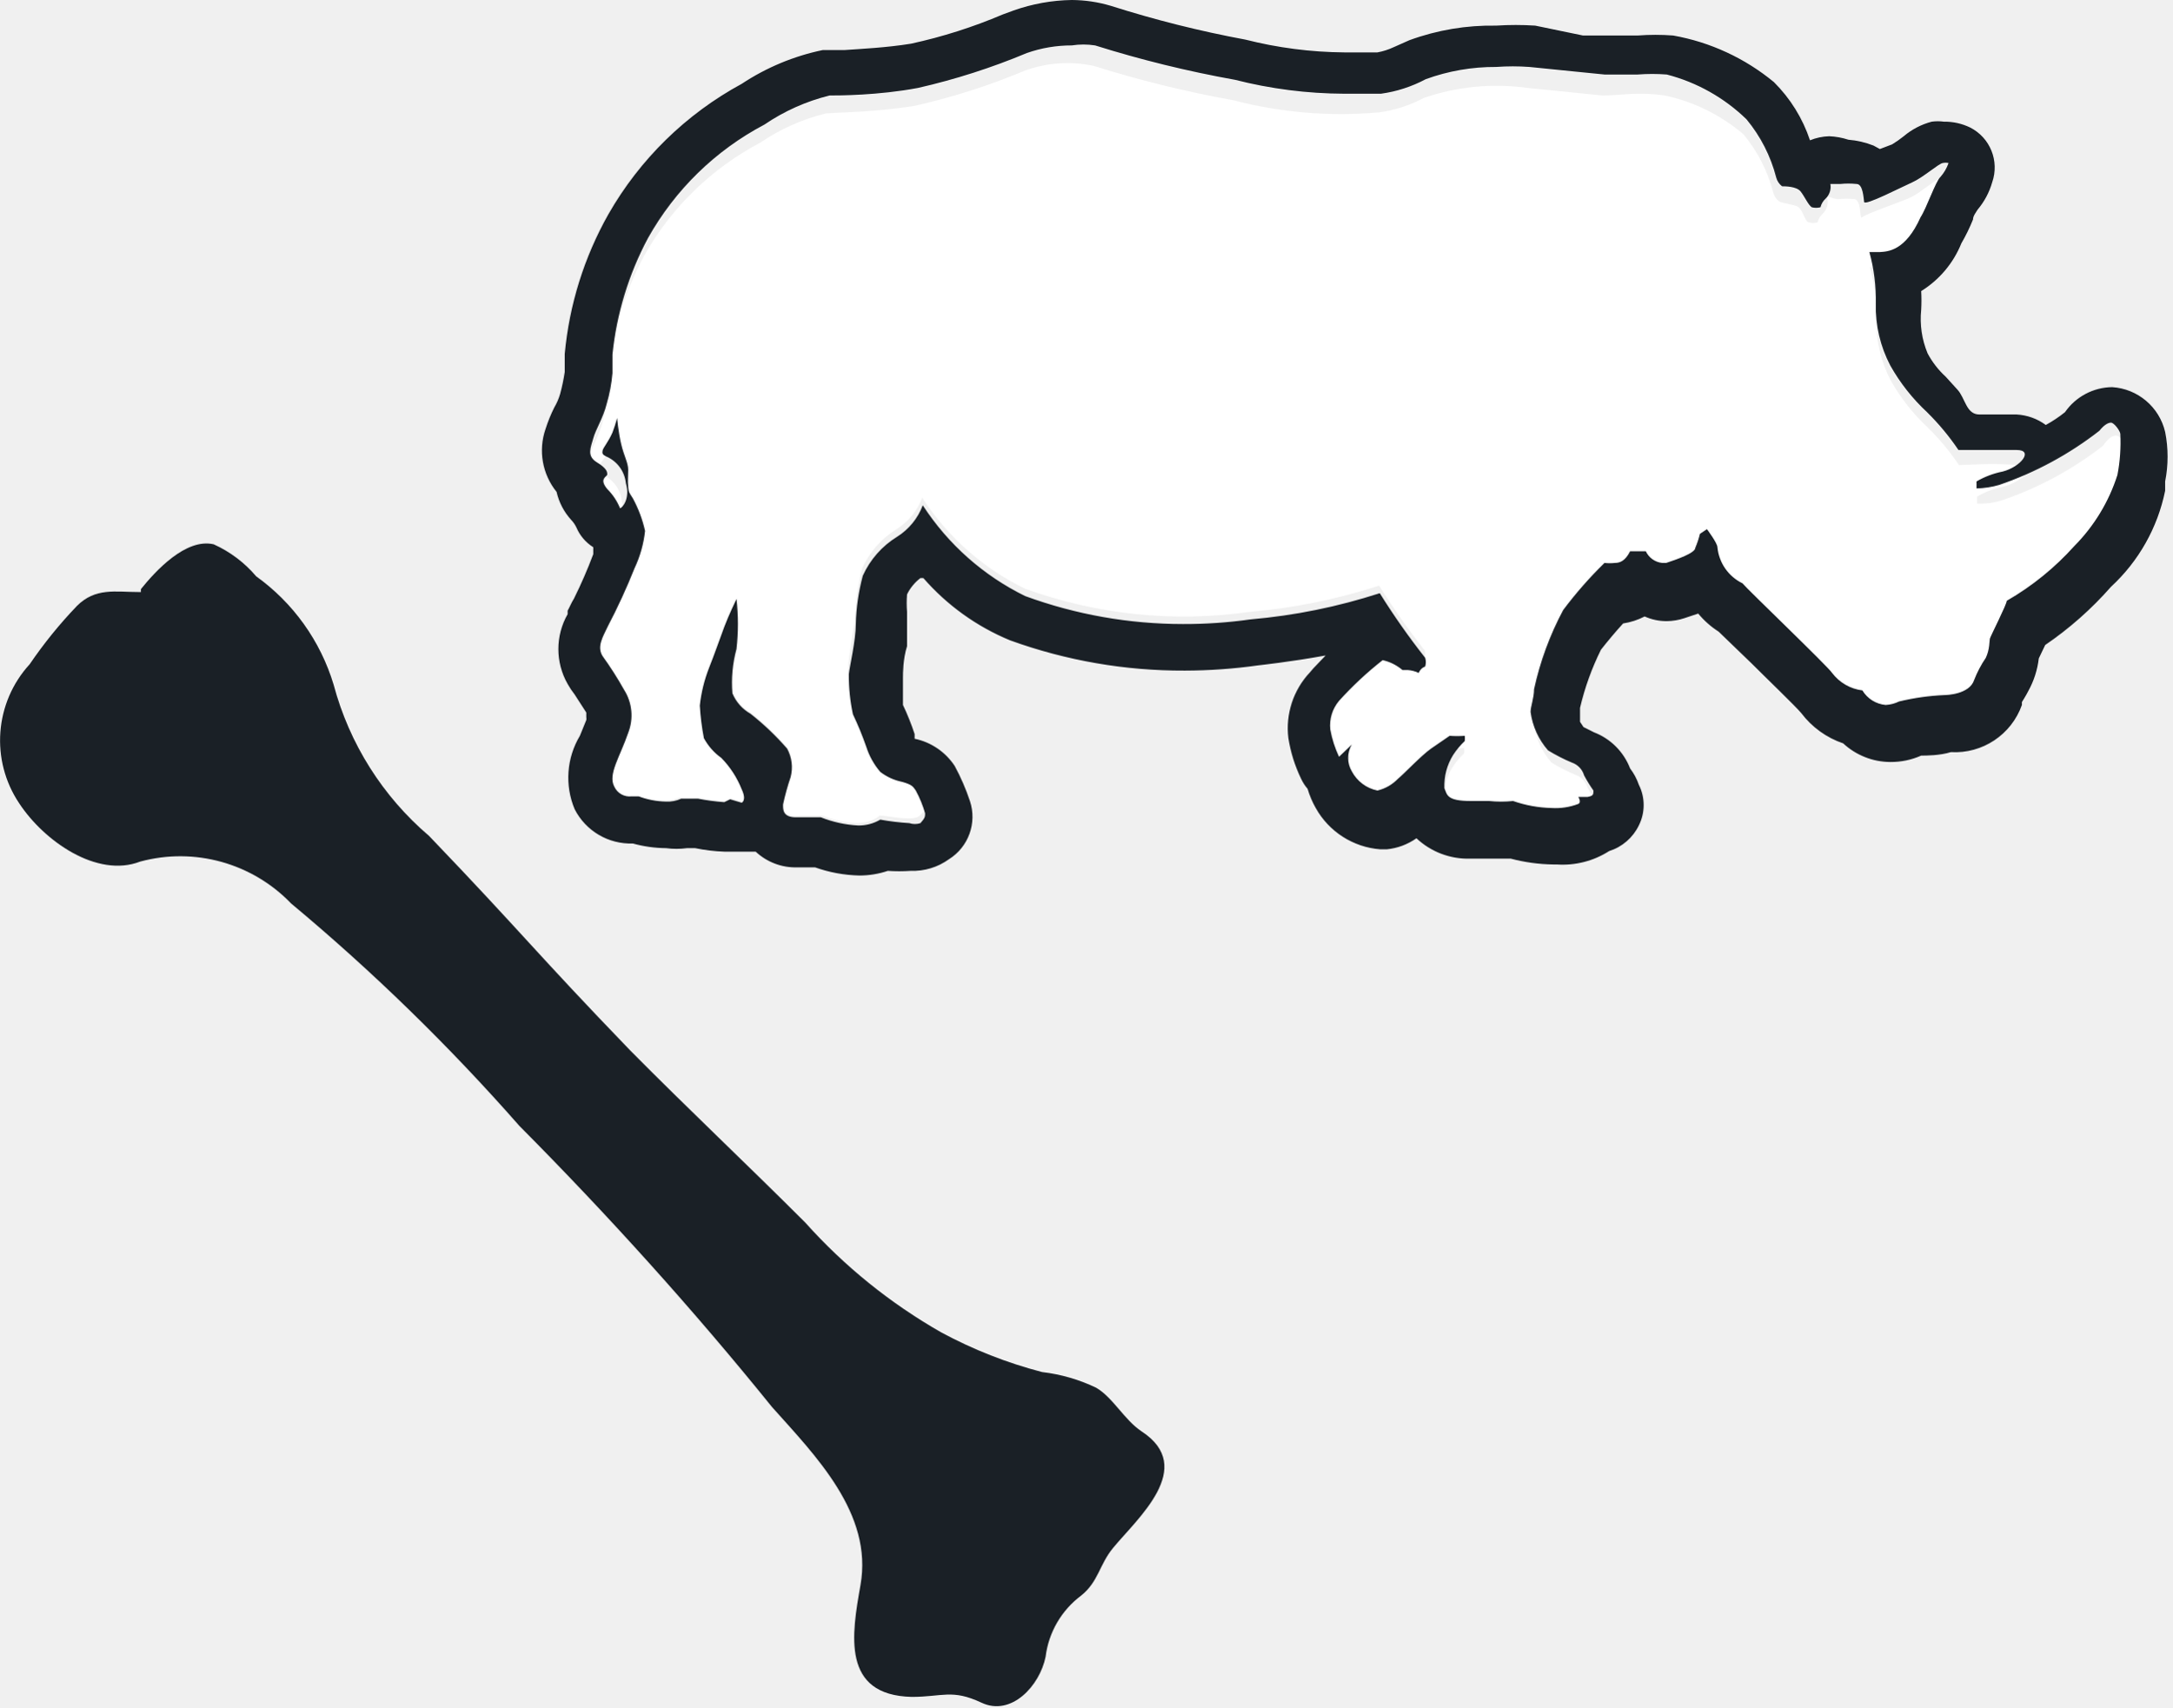
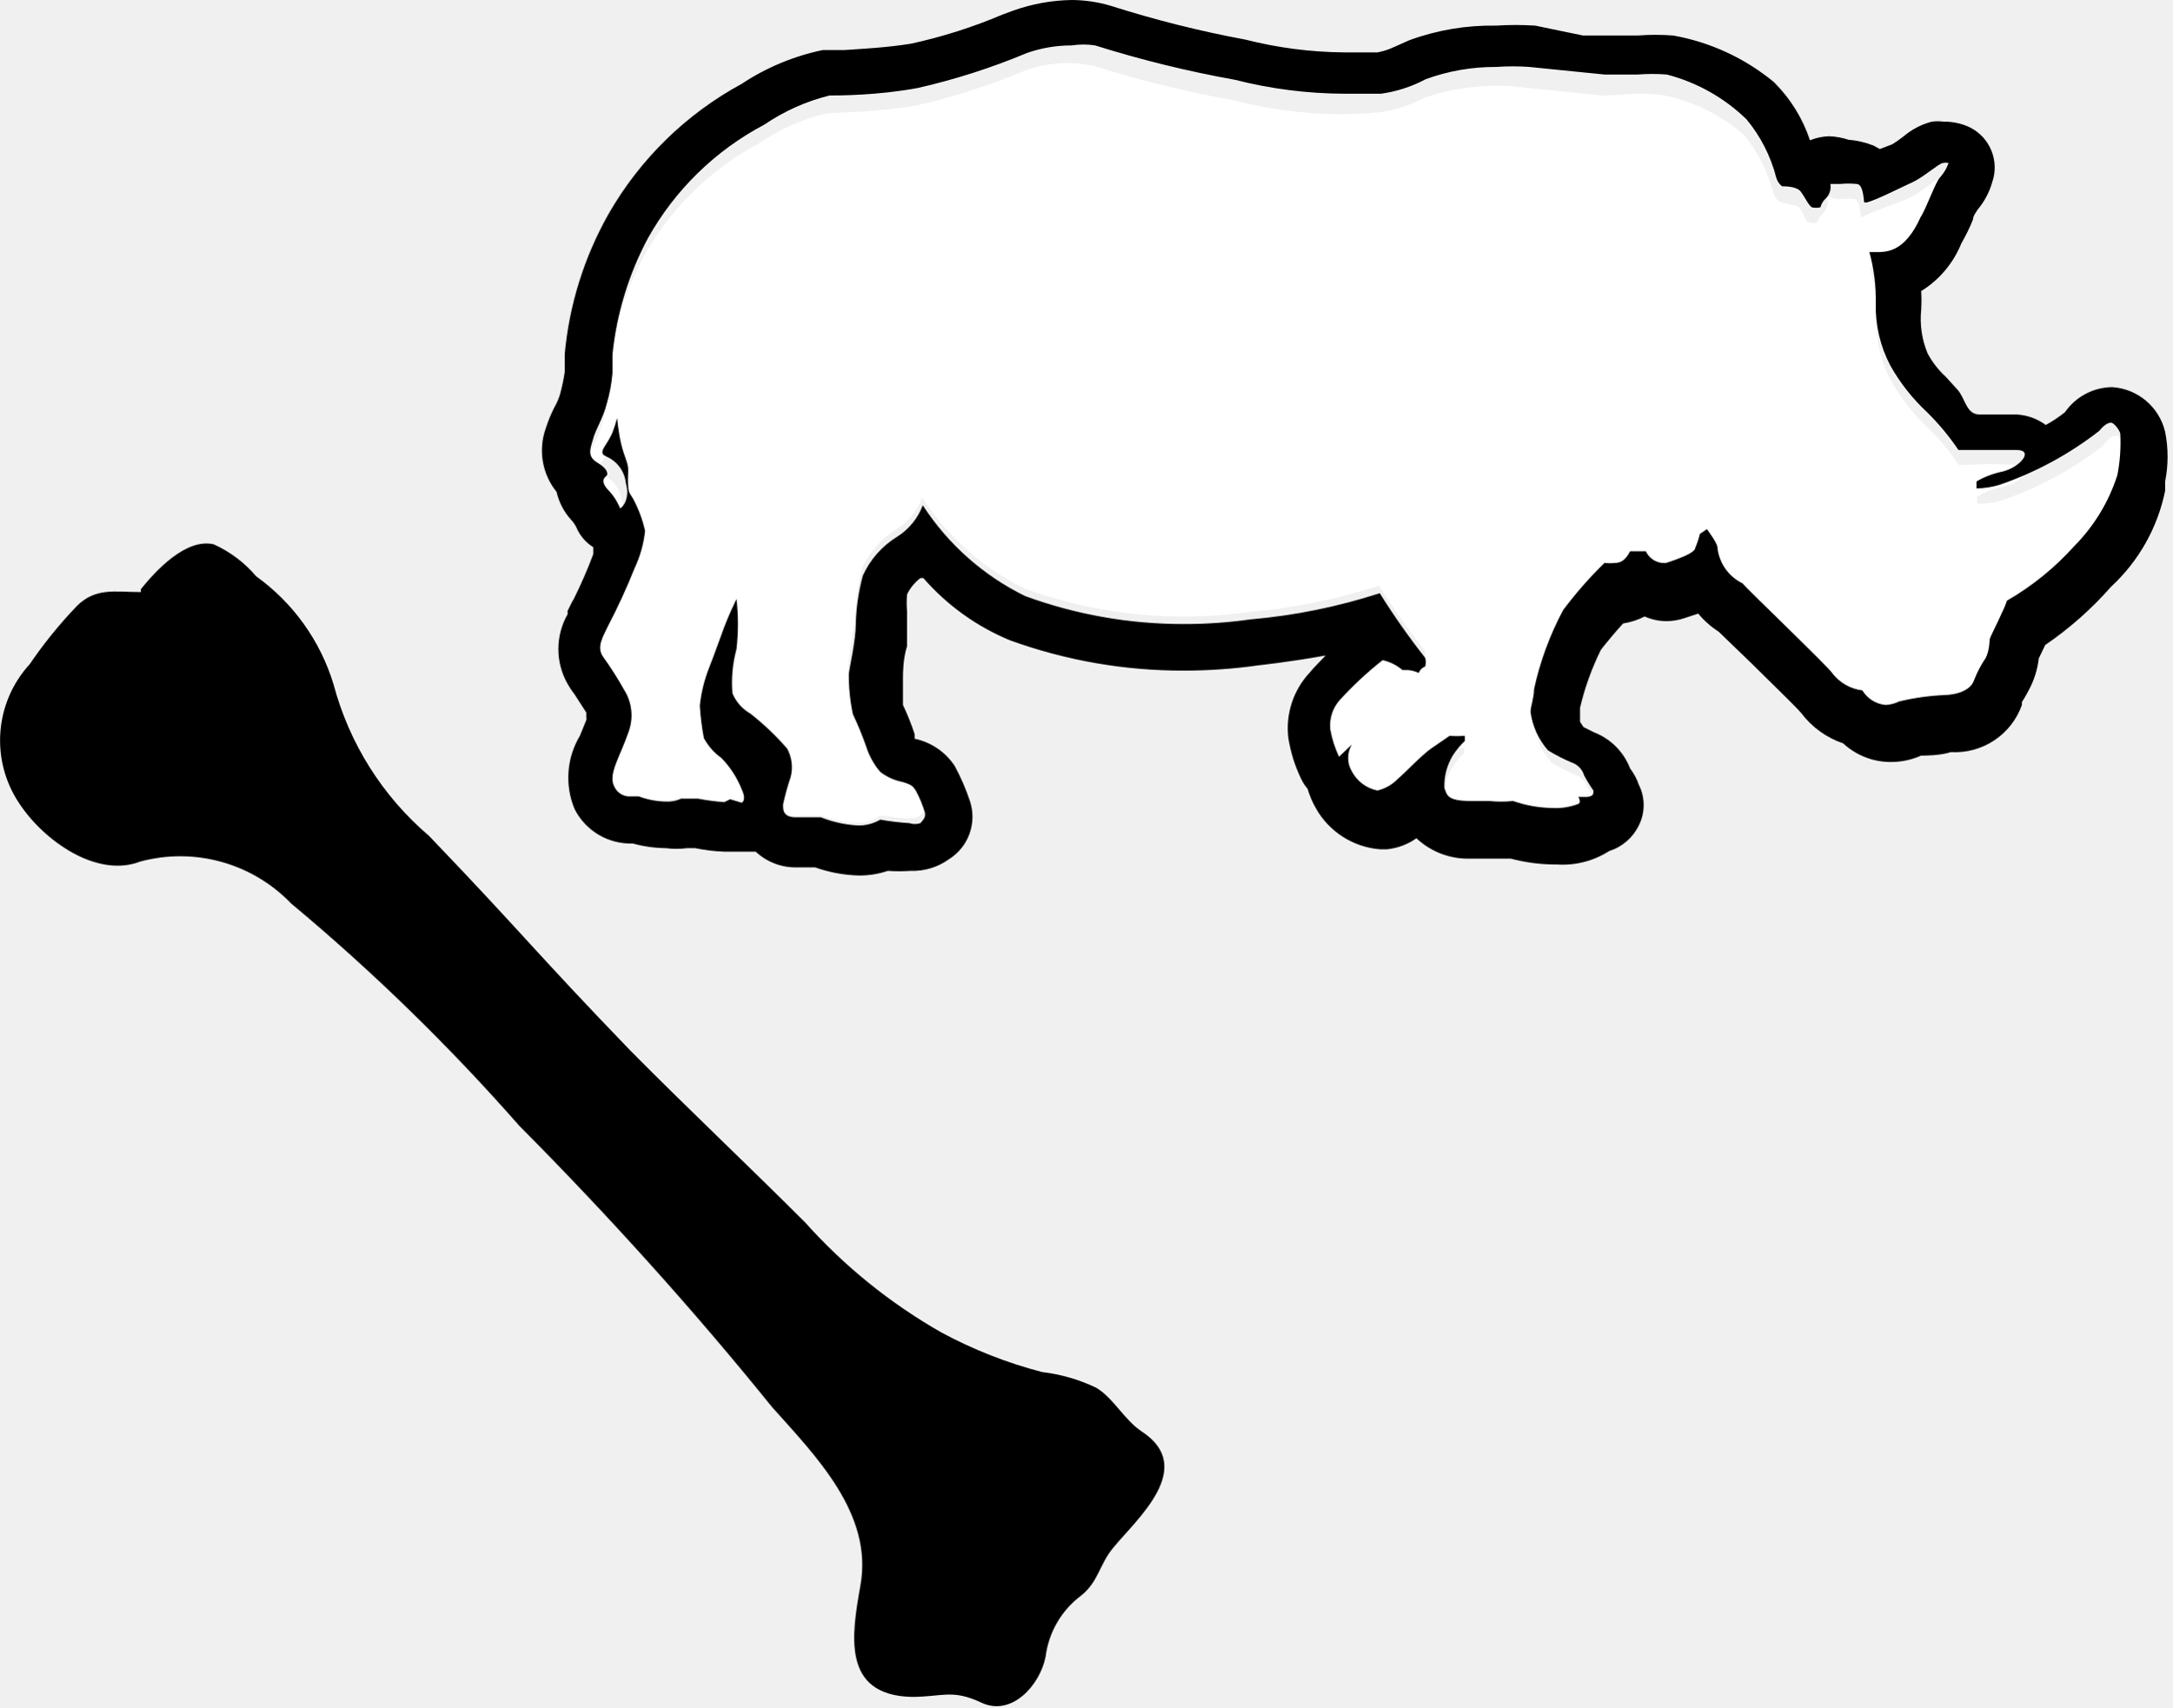
<svg xmlns="http://www.w3.org/2000/svg" viewBox="0 0 37.31 29.33">
-   <defs>
-     <style>.cls-1{fill:#1a2026;}.cls-2{fill:#fff;}</style>
-   </defs>
-   <g id="Layer_2" data-name="Layer 2">
-     <g id="Layer_1-2" data-name="Layer 1">
-       <path class="cls-1" d="M2.38,10.17c-.4,0-.74-.08-1.06.24a7.76,7.76,0,0,0-.81,1,1.94,1.94,0,0,0-.18,2.39c.42.64,1.33,1.29,2.08,1A2.64,2.64,0,0,1,5,15.52a35.34,35.34,0,0,1,3.92,3.82c1.53,1.54,3,3.17,4.34,4.83C14,25,15,26,14.78,27.23c-.15.85-.33,1.89.88,1.92.53,0,.69-.14,1.2.1s1-.29,1.1-.79a1.55,1.55,0,0,1,.61-1.05c.3-.24.31-.53.55-.82.41-.5,1.44-1.38.49-2-.3-.2-.49-.58-.78-.75a2.94,2.94,0,0,0-.93-.27,7.78,7.78,0,0,1-1.73-.68A9.34,9.34,0,0,1,13.83,21c-1-1-2-1.94-3-2.95-1.64-1.7-1.84-2-3.46-3.69a5.16,5.16,0,0,1-1.64-2.6A3.55,3.55,0,0,0,4.4,9.9a2.07,2.07,0,0,0-.73-.55c-.48-.11-1,.46-1.25.77l0,.05Z" />
-       <path class="cls-2" d="M10.64,7.66c0,.21.11.33.12.44s0,.19,0,.29,0,.09.08.2a2.17,2.17,0,0,1,.21.56,2,2,0,0,1-.18.64,10.62,10.62,0,0,1-.46,1c-.09.19-.19.35-.09.51a6,6,0,0,1,.37.58.82.82,0,0,1,.07.74c-.14.41-.35.71-.24.92s.34.16.42.16a1.09,1.09,0,0,0,.73,0,1.31,1.31,0,0,0,.29,0,2.6,2.6,0,0,0,.49.06c.1,0,.1-.05.1-.05l.2.06c.05,0,.13,0,0-.23a1.63,1.63,0,0,0-.35-.54,1,1,0,0,1-.3-.34,4.27,4.27,0,0,1-.07-.56,2.53,2.53,0,0,1,.16-.65c.08-.2.18-.51.26-.7s.21-.48.21-.48a3.81,3.81,0,0,1,0,.86,2.47,2.47,0,0,0-.07.76.72.72,0,0,0,.31.35,4.62,4.62,0,0,1,.63.6.67.67,0,0,1,.06.49,4.06,4.06,0,0,0-.13.47c0,.09,0,.25.29.21h.36c.06,0,.66.29,1,0,.14,0,.58.11.69,0s.1-.11.08-.17a2,2,0,0,0-.16-.39c-.05-.07-.06-.1-.24-.15a.91.91,0,0,1-.37-.17,1.24,1.24,0,0,1-.24-.43,5.5,5.5,0,0,0-.23-.56,3.17,3.17,0,0,1-.07-.69c0-.11.08-.58.12-.86a3.53,3.53,0,0,1,.12-.83,1.52,1.52,0,0,1,.59-.67,1.09,1.09,0,0,0,.44-.54,4.41,4.41,0,0,0,1.76,1.56,8,8,0,0,0,3.87.4,10,10,0,0,0,2.22-.45,12.29,12.29,0,0,0,.78,1.11.25.25,0,0,1,0,.15.18.18,0,0,0-.11.11c-.12-.05-.22-.07-.28,0a.8.8,0,0,0-.34-.17c-.09,0-.66.61-.76.7a.66.66,0,0,0-.15.49A1.93,1.93,0,0,0,23,13a.75.75,0,0,1,.19,0,.45.45,0,0,0,0,.46c.12.2.32.35.46.33a.72.72,0,0,0,.35-.2c.1-.08.4-.4.57-.52l.32-.22a1.7,1.7,0,0,0,.26,0,.41.41,0,0,1,0,.09,1.3,1.3,0,0,0-.2.24,1,1,0,0,0-.15.57c.05.11,0,.2.46.22a2.72,2.72,0,0,0,.72,0,2.09,2.09,0,0,0,.69.12,1.1,1.1,0,0,0,.46-.07s0-.12,0-.12a.81.81,0,0,0,.2,0c.06,0,.13,0,.1-.11a2.47,2.47,0,0,1-.16-.26.33.33,0,0,0-.21-.22,3,3,0,0,1-.41-.21,1.26,1.26,0,0,1-.3-.66c0-.09,0-.24.06-.39a5.26,5.26,0,0,1,.5-1.36,7,7,0,0,1,.71-.81A.29.29,0,0,0,28,9.69c.06,0,.28,0,.33,0a.32.32,0,0,0,.35.19c.18-.06.46-.17.5-.26a1.57,1.57,0,0,0,.08-.24l.12-.08s.15.24.18.31a.77.77,0,0,0,.43.62c.09.11,1.47,1.43,1.54,1.54a.77.77,0,0,0,.52.3.47.47,0,0,0,.63.19,4.08,4.08,0,0,1,.78-.11s.43,0,.51-.26a1.91,1.91,0,0,1,.2-.38c.08-.15.11-.27.07-.33s.29-.59.29-.65a4.73,4.73,0,0,0,1.16-.94,3.05,3.05,0,0,0,.74-1.22,2.94,2.94,0,0,0,.05-.71c0-.09-.12-.35-.36,0a5.92,5.92,0,0,1-1.72.93,1.21,1.21,0,0,1-.44.06l0-.12h0a1.46,1.46,0,0,1,.45-.17c.31-.08.58-.33.24-.37s-1,0-1,0a4.25,4.25,0,0,0-.54-.65,3.31,3.31,0,0,1-.63-.8,2.18,2.18,0,0,1-.25-1.06,3.07,3.07,0,0,0-.11-.89l.18,0c.14,0,.44,0,.7-.6.1-.15.26-.62.34-.69a.71.71,0,0,0,.14-.24.23.23,0,0,0-.14,0c-.07,0-.35.25-.52.33s-.77.28-.83.34,0-.26-.13-.31a1.35,1.35,0,0,0-.28,0c-.12,0-.21-.09-.19,0a.28.28,0,0,1-.08.25.3.3,0,0,0-.09.15.29.29,0,0,1-.15,0c-.06,0-.11-.23-.19-.27s-.27-.06-.32-.09a.28.28,0,0,1-.1-.15,2.57,2.57,0,0,0-.51-1,3.07,3.07,0,0,0-1.35-.67c-.48-.07-.76,0-1.07,0l-1.29-.13a3.86,3.86,0,0,0-1.78.17,2.31,2.31,0,0,1-.77.25,7.32,7.32,0,0,1-2.51-.21,19.46,19.46,0,0,1-2.4-.59,2.14,2.14,0,0,0-1.17.08,11.4,11.4,0,0,1-1.91.61c-.69.11-1.36.11-1.52.13a3.46,3.46,0,0,0-1.12.5,4.92,4.92,0,0,0-2,1.95,5.4,5.4,0,0,0-.61,2c0,.1,0,.32,0,.32a2.63,2.63,0,0,1-.1.53c-.06.24-.19.44-.23.59s-.09.3.06.41.19.17.18.21-.12.07,0,.25a1,1,0,0,1,.22.33s.19-.12.1-.43a.56.56,0,0,0-.34-.46s-.08,0-.06-.1.1-.15.17-.31a2.55,2.55,0,0,0,.08-.25S10.62,7.58,10.64,7.66Z" />
-       <path class="cls-1" d="M18.41.78a1.29,1.29,0,0,1,.4,0,19.46,19.46,0,0,0,2.4.59,7.74,7.74,0,0,0,1.88.24c.3,0,.51,0,.63,0a2.31,2.31,0,0,0,.77-.25,3.47,3.47,0,0,1,1.21-.21,3.86,3.86,0,0,1,.57,0l1.29.13h.57a3.22,3.22,0,0,1,.5,0A3.07,3.07,0,0,1,30,2.05a2.57,2.57,0,0,1,.51,1,.28.28,0,0,0,.1.15c.05,0,.25,0,.32.09s.13.23.19.27a.29.29,0,0,0,.15,0,.3.3,0,0,1,.09-.15.28.28,0,0,0,.08-.25s0,0,0,0l.17,0a1.35,1.35,0,0,1,.28,0c.11,0,.12.24.13.31s.65-.26.83-.34.45-.32.52-.33h0a.24.24,0,0,1,.1,0,.71.71,0,0,1-.14.24c-.08.07-.24.54-.34.69-.26.58-.56.59-.7.6l-.18,0a3.07,3.07,0,0,1,.11.89,2.18,2.18,0,0,0,.25,1.06,3.31,3.31,0,0,0,.63.8,4.25,4.25,0,0,1,.54.65s.7,0,1,0,.07.29-.24.37a1.46,1.46,0,0,0-.45.17h0l0,.12h0a1.52,1.52,0,0,0,.39-.06,5.92,5.92,0,0,0,1.72-.93c.08-.1.15-.14.2-.14s.15.13.16.19a2.94,2.94,0,0,1-.05.71,3.05,3.05,0,0,1-.74,1.22,4.73,4.73,0,0,1-1.16.94c0,.06-.28.61-.29.65s0,.18-.07.33a1.91,1.91,0,0,0-.2.38c-.08.25-.48.26-.51.26h0a4.08,4.08,0,0,0-.78.11.6.6,0,0,1-.23.06.52.52,0,0,1-.4-.25.77.77,0,0,1-.52-.3c-.07-.11-1.45-1.43-1.54-1.54a.77.77,0,0,1-.43-.62c0-.07-.18-.31-.18-.31l-.12.08a1.57,1.57,0,0,1-.08.24c0,.09-.32.2-.5.26h-.07a.35.35,0,0,1-.28-.2s-.14,0-.23,0H28c-.08.16-.17.2-.26.2a.8.8,0,0,1-.18,0,7,7,0,0,0-.71.81,5.26,5.26,0,0,0-.5,1.36c0,.15-.06.3-.06.39a1.26,1.26,0,0,0,.3.66,3,3,0,0,0,.41.21.33.33,0,0,1,.21.22,2.47,2.47,0,0,0,.16.26c0,.07,0,.09-.1.11h0l-.16,0s.06.09,0,.12a1.1,1.1,0,0,1-.46.07h0a2.16,2.16,0,0,1-.66-.12,2,2,0,0,1-.41,0h-.31c-.43,0-.41-.11-.46-.22a1,1,0,0,1,.15-.57,1.3,1.3,0,0,1,.2-.24.41.41,0,0,0,0-.09,1.7,1.7,0,0,1-.26,0l-.32.22c-.17.12-.47.44-.57.52a.72.72,0,0,1-.35.2h0a.64.64,0,0,1-.44-.33.45.45,0,0,1,0-.46h0L23,13a1.93,1.93,0,0,1-.15-.47.66.66,0,0,1,.15-.49,6,6,0,0,1,.75-.7h0a.8.8,0,0,1,.34.17l.09,0a.54.54,0,0,1,.19.05.18.18,0,0,1,.11-.11.25.25,0,0,0,0-.15,12.29,12.29,0,0,1-.78-1.11,10,10,0,0,1-2.22.45,8.08,8.08,0,0,1-1.16.08,7.89,7.89,0,0,1-2.71-.48,4.41,4.41,0,0,1-1.76-1.56,1.09,1.09,0,0,1-.44.54,1.52,1.52,0,0,0-.59.67,3.53,3.53,0,0,0-.12.83c0,.28-.11.75-.12.86a3.17,3.17,0,0,0,.07.69,5.5,5.5,0,0,1,.23.56,1.24,1.24,0,0,0,.24.43.91.91,0,0,0,.37.17c.18.05.19.08.24.15a2,2,0,0,1,.16.39c0,.06,0,.08-.08.17a.3.3,0,0,1-.19,0,4.29,4.29,0,0,1-.5-.06.72.72,0,0,1-.38.1,2,2,0,0,1-.64-.14h-.43c-.23,0-.22-.14-.22-.22a4.06,4.06,0,0,1,.13-.47.67.67,0,0,0-.06-.49,4.62,4.62,0,0,0-.63-.6.72.72,0,0,1-.31-.35,2.19,2.19,0,0,1,.07-.76,3.81,3.81,0,0,0,0-.86s-.14.29-.21.48-.18.5-.26.7a2.53,2.53,0,0,0-.16.65,4.27,4.27,0,0,0,.07.56,1,1,0,0,0,.3.34,1.63,1.63,0,0,1,.35.54c.09.19,0,.23,0,.23h0l-.2-.06s0,0-.1.05h0a3.82,3.82,0,0,1-.45-.06h-.29a.55.55,0,0,1-.26.05,1.43,1.43,0,0,1-.47-.09h-.12a.29.29,0,0,1-.3-.17c-.11-.21.1-.51.24-.92a.82.82,0,0,0-.07-.74,6,6,0,0,0-.37-.58c-.1-.16,0-.32.09-.51a10.62,10.62,0,0,0,.46-1,2,2,0,0,0,.18-.64,2.17,2.17,0,0,0-.21-.56c-.07-.11-.07-.1-.08-.2s0-.17,0-.29-.07-.23-.12-.44-.07-.45-.07-.45a2.55,2.55,0,0,1-.08.25c-.07.16-.16.26-.17.31s0,.07.06.1a.56.56,0,0,1,.34.46c.08.28-.07.43-.1.43h0a1,1,0,0,0-.22-.33c-.15-.18,0-.21,0-.25s0-.1-.18-.21-.1-.26-.06-.41.17-.35.23-.59a2.63,2.63,0,0,0,.1-.53s0-.22,0-.32a5.4,5.4,0,0,1,.61-2,4.92,4.92,0,0,1,2-1.95,3.46,3.46,0,0,1,1.12-.5c.16,0,.83,0,1.52-.13A11.4,11.4,0,0,0,17.64.91a2.32,2.32,0,0,1,.77-.13m0-.78a3.14,3.14,0,0,0-1,.18l-.19.07a8.8,8.8,0,0,1-1.57.5c-.43.07-.87.09-1.15.11l-.37,0a4,4,0,0,0-1.39.58,5.85,5.85,0,0,0-2.29,2.24A6,6,0,0,0,9.7,6.08c0,.09,0,.25,0,.31a3.25,3.25,0,0,1-.08.38A1,1,0,0,1,9.52,7a2.59,2.59,0,0,0-.15.37,1.13,1.13,0,0,0,.19,1.08,1.06,1.06,0,0,0,.25.48.5.5,0,0,1,.09.13.74.74,0,0,0,.29.34l0,.12a8.19,8.19,0,0,1-.33.76c-.05.08-.08.16-.11.21l0,.06a1.21,1.21,0,0,0,0,1.2,1.4,1.4,0,0,0,.12.18l.2.31,0,.08v0a.13.13,0,0,1,0,.05l-.11.27a1.4,1.4,0,0,0-.09,1.26,1.08,1.08,0,0,0,1,.59h0a2.23,2.23,0,0,0,.57.08,1.37,1.37,0,0,0,.36,0h.14a3,3,0,0,0,.5.06h.36l.18,0a1,1,0,0,0,.71.27H14a2.45,2.45,0,0,0,.76.14,1.53,1.53,0,0,0,.49-.08,2.87,2.87,0,0,0,.39,0,1.06,1.06,0,0,0,.66-.2.86.86,0,0,0,.36-1,3.81,3.81,0,0,0-.26-.6,1.09,1.09,0,0,0-.69-.47h0l0-.08a4.32,4.32,0,0,0-.2-.5l0-.06c0-.11,0-.34,0-.41s0-.32.07-.54l0-.25c0-.11,0-.23,0-.34a1.82,1.82,0,0,1,0-.3.79.79,0,0,1,.23-.28l.05,0A4,4,0,0,0,17.35,11a8.7,8.7,0,0,0,3,.52,9.11,9.11,0,0,0,1.26-.09h0s.56-.06,1.16-.17l-.21.22-.06.07a1.4,1.4,0,0,0-.37,1.13,2.5,2.5,0,0,0,.22.7.71.71,0,0,0,.11.17,1.56,1.56,0,0,0,.14.33,1.39,1.39,0,0,0,1.11.71h.11a1.07,1.07,0,0,0,.51-.19,1.29,1.29,0,0,0,.92.35h.7a3,3,0,0,0,.73.1h.06a1.48,1.48,0,0,0,.9-.23.85.85,0,0,0,.51-.44.78.78,0,0,0,0-.7A1,1,0,0,0,28,13.2h0a1.08,1.08,0,0,0-.62-.62l-.18-.09-.06-.09a.64.64,0,0,0,0-.07l0-.17a4.63,4.63,0,0,1,.36-1c.11-.14.26-.32.38-.45a1.23,1.23,0,0,0,.37-.12.92.92,0,0,0,.38.08,1,1,0,0,0,.3-.05l.24-.08a1.5,1.5,0,0,0,.35.31l.56.54c.28.28.76.74.86.86a1.51,1.51,0,0,0,.72.52,1.2,1.2,0,0,0,.81.32,1.29,1.29,0,0,0,.53-.11c.08,0,.32,0,.51-.06a1.22,1.22,0,0,0,1.22-.81l0-.05s.07-.11.11-.19a1.52,1.52,0,0,0,.18-.56h0l.11-.23a6,6,0,0,0,1.13-1,3.08,3.08,0,0,0,.93-1.65V8.27a2.17,2.17,0,0,0,0-.85,1,1,0,0,0-.91-.77,1,1,0,0,0-.81.43,2.27,2.27,0,0,1-.33.22.93.93,0,0,0-.5-.18c-.15,0-.41,0-.64,0s-.24-.28-.38-.43l-.2-.22a1.49,1.49,0,0,1-.31-.4A1.54,1.54,0,0,1,33,5.32,2.81,2.81,0,0,0,33,5a1.72,1.72,0,0,0,.69-.82,3.13,3.13,0,0,0,.2-.41c0-.06.05-.12.08-.17a1.27,1.27,0,0,0,.25-.47.77.77,0,0,0-.38-.94,1,1,0,0,0-.45-.1.75.75,0,0,0-.21,0,1.23,1.23,0,0,0-.48.25,1.86,1.86,0,0,1-.2.14l-.21.08-.11-.06a1.51,1.51,0,0,0-.43-.1,1.22,1.22,0,0,0-.33-.06.93.93,0,0,0-.33.07,2.54,2.54,0,0,0-.62-1A3.75,3.75,0,0,0,28.74.61a4,4,0,0,0-.61,0h-.49l-.45,0L26.37.44a5.12,5.12,0,0,0-.67,0,4.12,4.12,0,0,0-1.49.25l-.27.12a1.18,1.18,0,0,1-.28.09H23.6l-.51,0a7.15,7.15,0,0,1-1.7-.22A19.18,19.18,0,0,1,19.08.1l0,0A2.39,2.39,0,0,0,18.41,0Z" />
+   <g data-name="Layer 2">
+     <g data-name="Layer 1">
+       <path d="M2.38 10.17c-.4 0-.74-.08-1.06.24a7.76 7.76 0 0 0-.81 1 1.94 1.94 0 0 0-.18 2.39c.42.64 1.33 1.29 2.08 1a2.64 2.64 0 0 1 2.59.72 35.34 35.34 0 0 1 3.92 3.82c1.53 1.54 3 3.17 4.34 4.83C14 25 15 26 14.78 27.23c-.15.85-.33 1.89.88 1.92.53 0 .69-.14 1.2.1s1-.29 1.1-.79a1.55 1.55 0 0 1 .61-1.05c.3-.24.31-.53.55-.82.41-.5 1.44-1.38.49-2-.3-.2-.49-.58-.78-.75a2.94 2.94 0 0 0-.93-.27 7.78 7.78 0 0 1-1.73-.68A9.34 9.34 0 0 1 13.83 21c-1-1-2-1.94-3-2.95-1.64-1.7-1.84-2-3.46-3.69a5.16 5.16 0 0 1-1.64-2.6A3.55 3.55 0 0 0 4.4 9.9a2.07 2.07 0 0 0-.73-.55c-.48-.11-1 .46-1.25.77v.05Z" />
+       <path d="M10.64 7.66c0 .21.11.33.12.44s0 .19 0 .29 0 .09.08.2a2.17 2.17 0 0 1 .21.56 2 2 0 0 1-.18.64 10.62 10.62 0 0 1-.46 1c-.09.19-.19.35-.09.51a6 6 0 0 1 .37.58.82.82 0 0 1 .07.74c-.14.41-.35.71-.24.92s.34.16.42.16a1.09 1.09 0 0 0 .73 0 1.31 1.31 0 0 0 .29 0 2.6 2.6 0 0 0 .49.06c.1 0 .1-.05.1-.05l.2.06c.05 0 .13 0 0-.23a1.63 1.63 0 0 0-.35-.54 1 1 0 0 1-.3-.34 4.27 4.27 0 0 1-.07-.56 2.53 2.53 0 0 1 .16-.65c.08-.2.18-.51.26-.7s.21-.48.21-.48a3.81 3.81 0 0 1 0 .86 2.47 2.47 0 0 0-.07.76.72.72 0 0 0 .31.35 4.62 4.62 0 0 1 .63.6.67.67 0 0 1 .06.49 4.06 4.06 0 0 0-.13.47c0 .09 0 .25.29.21h.36c.06 0 .66.29 1 0 .14 0 .58.11.69 0s.1-.11.08-.17a2 2 0 0 0-.16-.39c-.05-.07-.06-.1-.24-.15a.91.91 0 0 1-.37-.17 1.24 1.24 0 0 1-.24-.43 5.5 5.5 0 0 0-.23-.56 3.17 3.17 0 0 1-.07-.69c0-.11.08-.58.12-.86a3.53 3.53 0 0 1 .12-.83 1.52 1.52 0 0 1 .59-.67 1.09 1.09 0 0 0 .44-.54 4.41 4.41 0 0 0 1.76 1.56 8 8 0 0 0 3.87.4 10 10 0 0 0 2.22-.45 12.29 12.29 0 0 0 .78 1.11.25.25 0 0 1 0 .15.18.18 0 0 0-.11.11c-.12-.05-.22-.07-.28 0a.8.8 0 0 0-.34-.17c-.09 0-.66.61-.76.7a.66.66 0 0 0-.15.49A1.93 1.93 0 0 0 23 13a.75.75 0 0 1 .19 0 .45.45 0 0 0 0 .46c.12.2.32.35.46.33a.72.72 0 0 0 .35-.2c.1-.08.4-.4.57-.52l.32-.22a1.7 1.7 0 0 0 .26 0 .41.41 0 0 1 0 .09 1.3 1.3 0 0 0-.2.24 1 1 0 0 0-.15.57c.05.11 0 .2.46.22a2.72 2.72 0 0 0 .72 0 2.09 2.09 0 0 0 .69.12 1.1 1.1 0 0 0 .46-.07s0-.12 0-.12a.81.81 0 0 0 .2 0c.06 0 .13 0 .1-.11a2.47 2.47 0 0 1-.16-.26.33.33 0 0 0-.21-.22 3 3 0 0 1-.41-.21 1.26 1.26 0 0 1-.3-.66c0-.09 0-.24.06-.39a5.26 5.26 0 0 1 .5-1.36 7 7 0 0 1 .71-.81.29.29 0 0 0 .38-.19h.33a.32.32 0 0 0 .35.19c.18-.06.46-.17.5-.26a1.57 1.57 0 0 0 .08-.24l.12-.08s.15.24.18.31a.77.77 0 0 0 .43.62c.09.11 1.47 1.43 1.54 1.54a.77.77 0 0 0 .52.3.47.47 0 0 0 .63.19 4.08 4.08 0 0 1 .78-.11s.43 0 .51-.26a1.91 1.91 0 0 1 .2-.38c.08-.15.11-.27.07-.33s.29-.59.29-.65a4.73 4.73 0 0 0 1.16-.94 3.05 3.05 0 0 0 .74-1.22 2.94 2.94 0 0 0 .05-.71c0-.09-.12-.35-.36 0a5.92 5.92 0 0 1-1.72.93 1.21 1.21 0 0 1-.44.06v-.12a1.46 1.46 0 0 1 .45-.17c.31-.08.58-.33.24-.37s-1 0-1 0a4.25 4.25 0 0 0-.54-.65 3.31 3.31 0 0 1-.63-.8 2.18 2.18 0 0 1-.25-1.06 3.07 3.07 0 0 0-.11-.89h.18c.14 0 .44 0 .7-.6.1-.15.26-.62.34-.69a.71.71 0 0 0 .14-.24.23.23 0 0 0-.14 0c-.07 0-.35.25-.52.33s-.77.28-.83.34 0-.26-.13-.31a1.35 1.35 0 0 0-.28 0c-.12 0-.21-.09-.19 0a.28.28 0 0 1-.08.25.3.3 0 0 0-.09.15.29.29 0 0 1-.15 0c-.06 0-.11-.23-.19-.27s-.27-.06-.32-.09a.28.28 0 0 1-.1-.15 2.57 2.57 0 0 0-.51-1 3.07 3.07 0 0 0-1.35-.67c-.48-.07-.76 0-1.07 0l-1.29-.13a3.86 3.86 0 0 0-1.78.17 2.31 2.31 0 0 1-.77.25 7.32 7.32 0 0 1-2.51-.21 19.46 19.46 0 0 1-2.4-.59 2.14 2.14 0 0 0-1.17.08 11.4 11.4 0 0 1-1.91.61c-.69.11-1.36.11-1.52.13a3.46 3.46 0 0 0-1.12.5 4.92 4.92 0 0 0-2 1.95 5.4 5.4 0 0 0-.61 2v.32a2.63 2.63 0 0 1-.1.53c-.06.24-.19.44-.23.59s-.09.3.06.41.19.17.18.21-.12.07 0 .25a1 1 0 0 1 .22.33s.19-.12.1-.43a.56.56 0 0 0-.34-.46s-.08 0-.06-.1.1-.15.17-.31a2.55 2.55 0 0 0 .08-.25s.09.09.11.17Z" style="fill:#fff" />
+       <path d="M18.41.78a1.29 1.29 0 0 1 .4 0 19.46 19.46 0 0 0 2.4.59 7.74 7.74 0 0 0 1.88.24h.63a2.31 2.31 0 0 0 .77-.25 3.47 3.47 0 0 1 1.21-.21 3.86 3.86 0 0 1 .57 0l1.29.13h.57a3.22 3.22 0 0 1 .5 0 3.07 3.07 0 0 1 1.37.77 2.57 2.57 0 0 1 .51 1 .28.28 0 0 0 .1.15c.05 0 .25 0 .32.09s.13.23.19.27a.29.29 0 0 0 .15 0 .3.3 0 0 1 .09-.15.28.28 0 0 0 .08-.25h.17a1.35 1.35 0 0 1 .28 0c.11 0 .12.24.13.31s.65-.26.83-.34.45-.32.52-.33a.24.24 0 0 1 .1 0 .71.71 0 0 1-.14.24c-.08.07-.24.54-.34.69-.26.58-.56.59-.7.6h-.18a3.07 3.07 0 0 1 .11.89 2.18 2.18 0 0 0 .25 1.06 3.31 3.31 0 0 0 .63.8 4.25 4.25 0 0 1 .54.65s.7 0 1 0 .07.29-.24.37a1.46 1.46 0 0 0-.45.17v.12a1.52 1.52 0 0 0 .39-.06 5.92 5.92 0 0 0 1.72-.93c.08-.1.15-.14.2-.14s.15.13.16.19a2.94 2.94 0 0 1-.05.71 3.05 3.05 0 0 1-.74 1.22 4.73 4.73 0 0 1-1.16.94c0 .06-.28.61-.29.65s0 .18-.07.33a1.91 1.91 0 0 0-.2.38c-.08.25-.48.26-.51.26a4.08 4.08 0 0 0-.78.11.6.6 0 0 1-.23.06.52.52 0 0 1-.4-.25.77.77 0 0 1-.52-.3c-.07-.11-1.45-1.43-1.54-1.54a.77.77 0 0 1-.43-.62c0-.07-.18-.31-.18-.31l-.12.08a1.57 1.57 0 0 1-.08.24c0 .09-.32.2-.5.26h-.07a.35.35 0 0 1-.28-.2s-.14 0-.23 0H28c-.08.16-.17.2-.26.2a.8.8 0 0 1-.18 0 7 7 0 0 0-.71.81 5.26 5.26 0 0 0-.5 1.36c0 .15-.06.3-.06.39a1.26 1.26 0 0 0 .3.66 3 3 0 0 0 .41.21.33.33 0 0 1 .21.22 2.47 2.47 0 0 0 .16.26c0 .07 0 .09-.1.11h-.16s.06.09 0 .12a1.1 1.1 0 0 1-.46.07 2.16 2.16 0 0 1-.66-.12 2 2 0 0 1-.41 0h-.31c-.43 0-.41-.11-.46-.22a1 1 0 0 1 .15-.57 1.3 1.3 0 0 1 .2-.24.41.41 0 0 0 0-.09 1.7 1.7 0 0 1-.26 0l-.32.22c-.17.12-.47.44-.57.52a.72.72 0 0 1-.35.2.64.64 0 0 1-.44-.33.45.45 0 0 1 0-.46L23 13a1.93 1.93 0 0 1-.15-.47.66.66 0 0 1 .15-.49 6 6 0 0 1 .75-.7.8.8 0 0 1 .34.17h.09a.54.54 0 0 1 .19.05.18.18 0 0 1 .11-.11.25.25 0 0 0 0-.15 12.29 12.29 0 0 1-.78-1.11 10 10 0 0 1-2.22.45 8.08 8.08 0 0 1-1.16.08 7.89 7.89 0 0 1-2.71-.48 4.41 4.41 0 0 1-1.76-1.56 1.09 1.09 0 0 1-.44.54 1.52 1.52 0 0 0-.59.67 3.53 3.53 0 0 0-.12.83c0 .28-.11.75-.12.86a3.17 3.17 0 0 0 .07.69 5.5 5.5 0 0 1 .23.56 1.24 1.24 0 0 0 .24.43.91.91 0 0 0 .37.17c.18.05.19.08.24.15a2 2 0 0 1 .16.39c0 .06 0 .08-.08.17a.3.3 0 0 1-.19 0 4.29 4.29 0 0 1-.5-.06.72.72 0 0 1-.38.1 2 2 0 0 1-.64-.14h-.43c-.23 0-.22-.14-.22-.22a4.06 4.06 0 0 1 .13-.47.67.67 0 0 0-.06-.49 4.62 4.62 0 0 0-.63-.6.72.72 0 0 1-.31-.35 2.19 2.19 0 0 1 .07-.76 3.81 3.81 0 0 0 0-.86s-.14.29-.21.48-.18.5-.26.7a2.53 2.53 0 0 0-.16.65 4.27 4.27 0 0 0 .07.56 1 1 0 0 0 .3.34 1.63 1.63 0 0 1 .35.54c.09.19 0 .23 0 .23l-.2-.06-.1.05a3.82 3.82 0 0 1-.45-.06h-.29a.55.55 0 0 1-.26.05 1.43 1.43 0 0 1-.47-.09h-.12a.29.29 0 0 1-.3-.17c-.11-.21.1-.51.24-.92a.82.82 0 0 0-.07-.74 6 6 0 0 0-.37-.58c-.1-.16 0-.32.09-.51a10.62 10.62 0 0 0 .46-1 2 2 0 0 0 .18-.64 2.17 2.17 0 0 0-.21-.56c-.07-.11-.07-.1-.08-.2s0-.17 0-.29-.07-.23-.12-.44-.07-.45-.07-.45a2.55 2.55 0 0 1-.08.25c-.07.16-.16.26-.17.31s0 .07.06.1a.56.56 0 0 1 .34.46c.08.28-.07.43-.1.43a1 1 0 0 0-.22-.33c-.15-.18 0-.21 0-.25s0-.1-.18-.21-.1-.26-.06-.41.17-.35.23-.59a2.63 2.63 0 0 0 .1-.53s0-.22 0-.32a5.4 5.4 0 0 1 .61-2 4.92 4.92 0 0 1 2-1.95 3.46 3.46 0 0 1 1.12-.5c.16 0 .83 0 1.52-.13a11.4 11.4 0 0 0 1.87-.6 2.32 2.32 0 0 1 .77-.13m0-.78a3.14 3.14 0 0 0-1 .18l-.19.07a8.8 8.8 0 0 1-1.57.5c-.43.07-.87.09-1.15.11h-.37a4 4 0 0 0-1.39.58 5.85 5.85 0 0 0-2.29 2.24 6 6 0 0 0-.75 2.4v.31a3.25 3.25 0 0 1-.08.38 1 1 0 0 1-.1.23 2.59 2.59 0 0 0-.15.37 1.13 1.13 0 0 0 .19 1.08 1.06 1.06 0 0 0 .25.48.5.5 0 0 1 .09.13.74.74 0 0 0 .29.34v.12a8.19 8.19 0 0 1-.33.76c-.05.08-.08.16-.11.21v.06a1.21 1.21 0 0 0 0 1.2 1.4 1.4 0 0 0 .12.18l.2.31v.08a.13.13 0 0 1 0 .05l-.11.27a1.4 1.4 0 0 0-.09 1.26 1.08 1.08 0 0 0 1 .59 2.23 2.23 0 0 0 .57.08 1.37 1.37 0 0 0 .36 0h.14a3 3 0 0 0 .5.06h.54a1 1 0 0 0 .71.27H14a2.45 2.45 0 0 0 .76.14 1.53 1.53 0 0 0 .49-.08 2.87 2.87 0 0 0 .39 0 1.06 1.06 0 0 0 .66-.2.86.86 0 0 0 .36-1 3.81 3.81 0 0 0-.26-.6 1.09 1.09 0 0 0-.69-.47v-.08a4.32 4.32 0 0 0-.2-.5v-.47c0-.07 0-.32.07-.54v-.59a1.82 1.82 0 0 1 0-.3.79.79 0 0 1 .23-.28h.05A4 4 0 0 0 17.35 11a8.7 8.7 0 0 0 3 .52 9.11 9.11 0 0 0 1.26-.09s.56-.06 1.16-.17l-.21.22-.06.07a1.4 1.4 0 0 0-.37 1.13 2.5 2.5 0 0 0 .22.7.71.71 0 0 0 .11.17 1.56 1.56 0 0 0 .14.33 1.39 1.39 0 0 0 1.11.71h.11a1.07 1.07 0 0 0 .51-.19 1.29 1.29 0 0 0 .92.35h.7a3 3 0 0 0 .73.1h.06a1.48 1.48 0 0 0 .9-.23.85.85 0 0 0 .51-.44.78.78 0 0 0 0-.7 1 1 0 0 0-.15-.28 1.08 1.08 0 0 0-.62-.62l-.18-.09-.06-.09a.64.64 0 0 0 0-.07v-.17a4.63 4.63 0 0 1 .36-1c.11-.14.26-.32.38-.45a1.23 1.23 0 0 0 .37-.12.92.92 0 0 0 .38.08 1 1 0 0 0 .3-.05l.24-.08a1.5 1.5 0 0 0 .35.31l.56.54c.28.28.76.74.86.86a1.51 1.51 0 0 0 .72.52 1.2 1.2 0 0 0 .81.32 1.29 1.29 0 0 0 .53-.11c.08 0 .32 0 .51-.06a1.22 1.22 0 0 0 1.22-.81v-.05s.07-.11.11-.19a1.52 1.52 0 0 0 .18-.56l.11-.23a6 6 0 0 0 1.13-1 3.08 3.08 0 0 0 .93-1.65v-.16a2.17 2.17 0 0 0 0-.85 1 1 0 0 0-.91-.77 1 1 0 0 0-.81.43 2.27 2.27 0 0 1-.33.22.93.93 0 0 0-.5-.18H34c-.23 0-.24-.28-.38-.43l-.2-.22a1.49 1.49 0 0 1-.31-.4 1.54 1.54 0 0 1-.11-.75A2.81 2.81 0 0 0 33 5a1.72 1.72 0 0 0 .69-.82 3.13 3.13 0 0 0 .2-.41c0-.06.05-.12.08-.17a1.27 1.27 0 0 0 .25-.47.77.77 0 0 0-.38-.94 1 1 0 0 0-.45-.1.75.75 0 0 0-.21 0 1.23 1.23 0 0 0-.48.25 1.86 1.86 0 0 1-.2.14l-.21.08-.11-.06a1.51 1.51 0 0 0-.43-.1 1.22 1.22 0 0 0-.33-.06.93.93 0 0 0-.33.07 2.54 2.54 0 0 0-.62-1 3.75 3.75 0 0 0-1.73-.8 4 4 0 0 0-.61 0h-.94l-.82-.17a5.12 5.12 0 0 0-.67 0 4.12 4.12 0 0 0-1.49.25l-.27.12a1.18 1.18 0 0 1-.28.09h-.57a7.15 7.15 0 0 1-1.7-.22A19.18 19.18 0 0 1 19.08.1a2.39 2.39 0 0 0-.67-.1Z" />
    </g>
  </g>
</svg>
